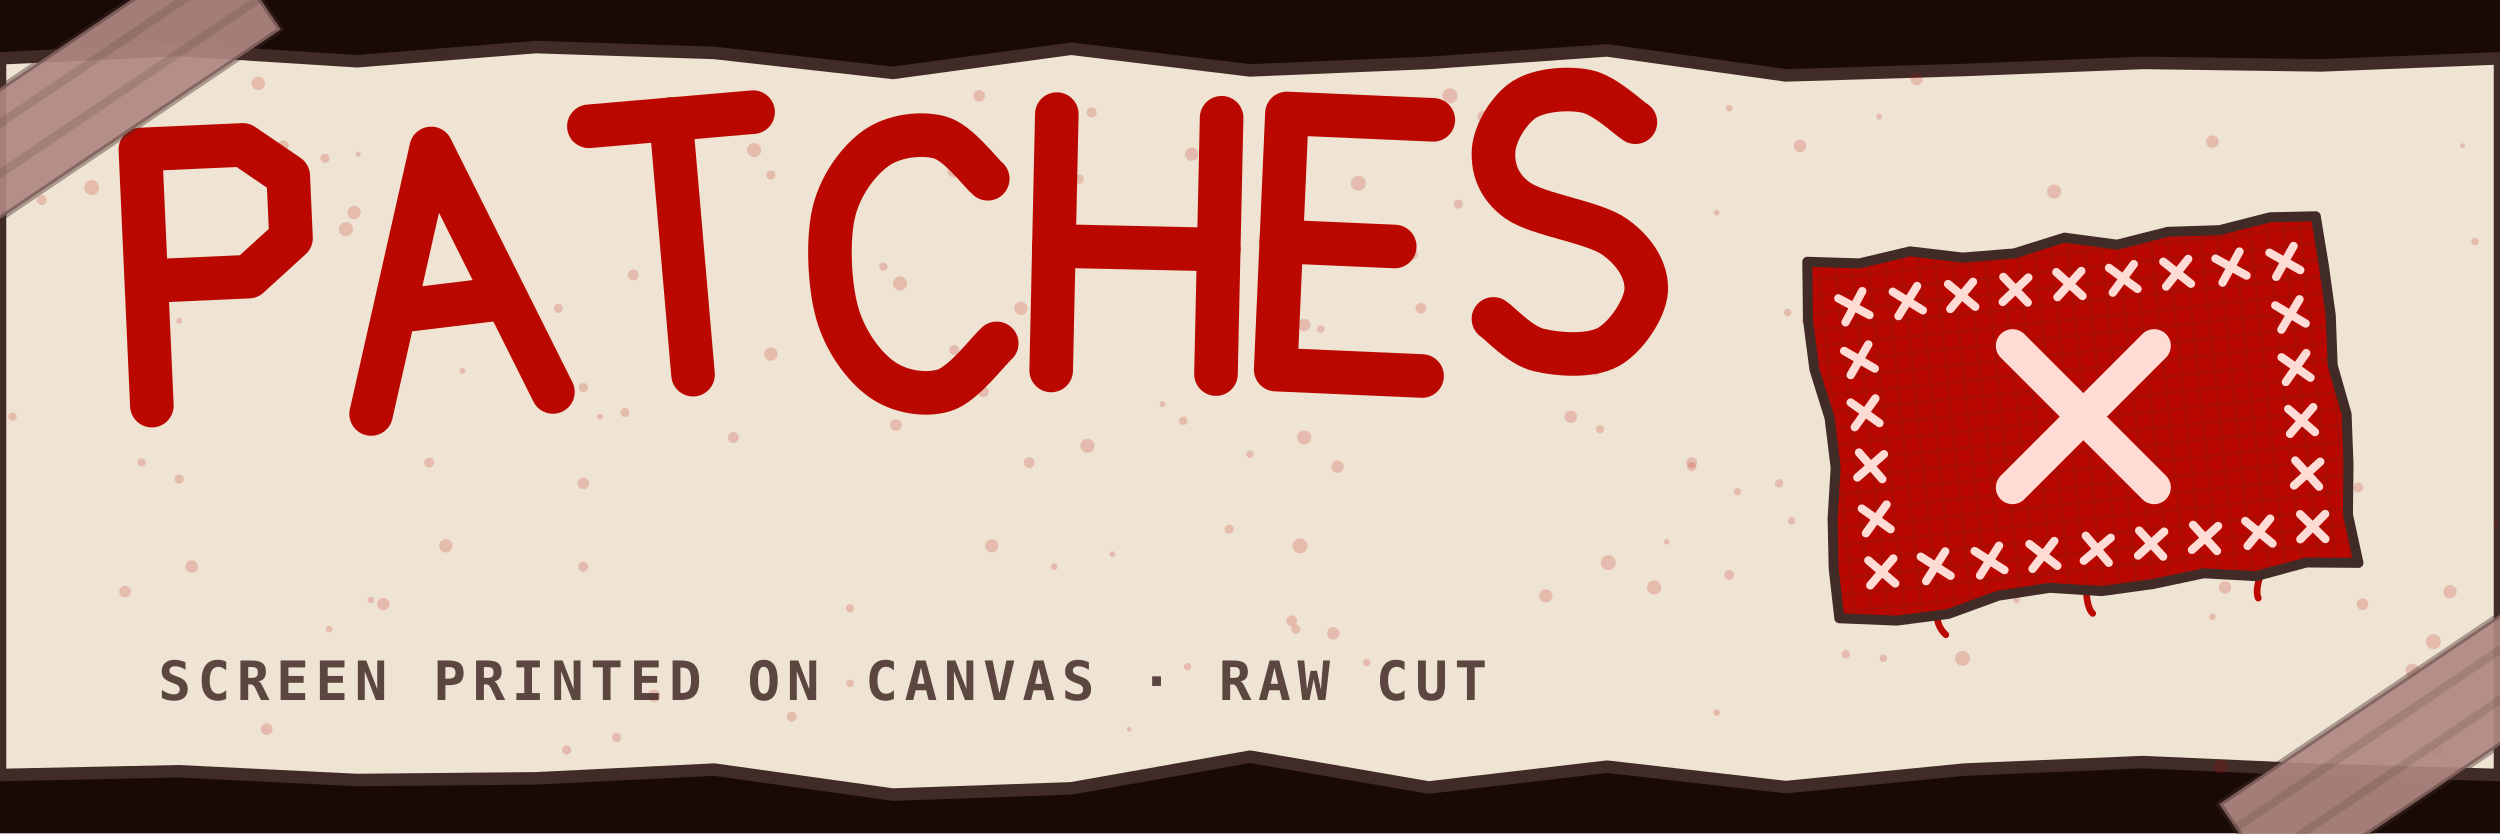
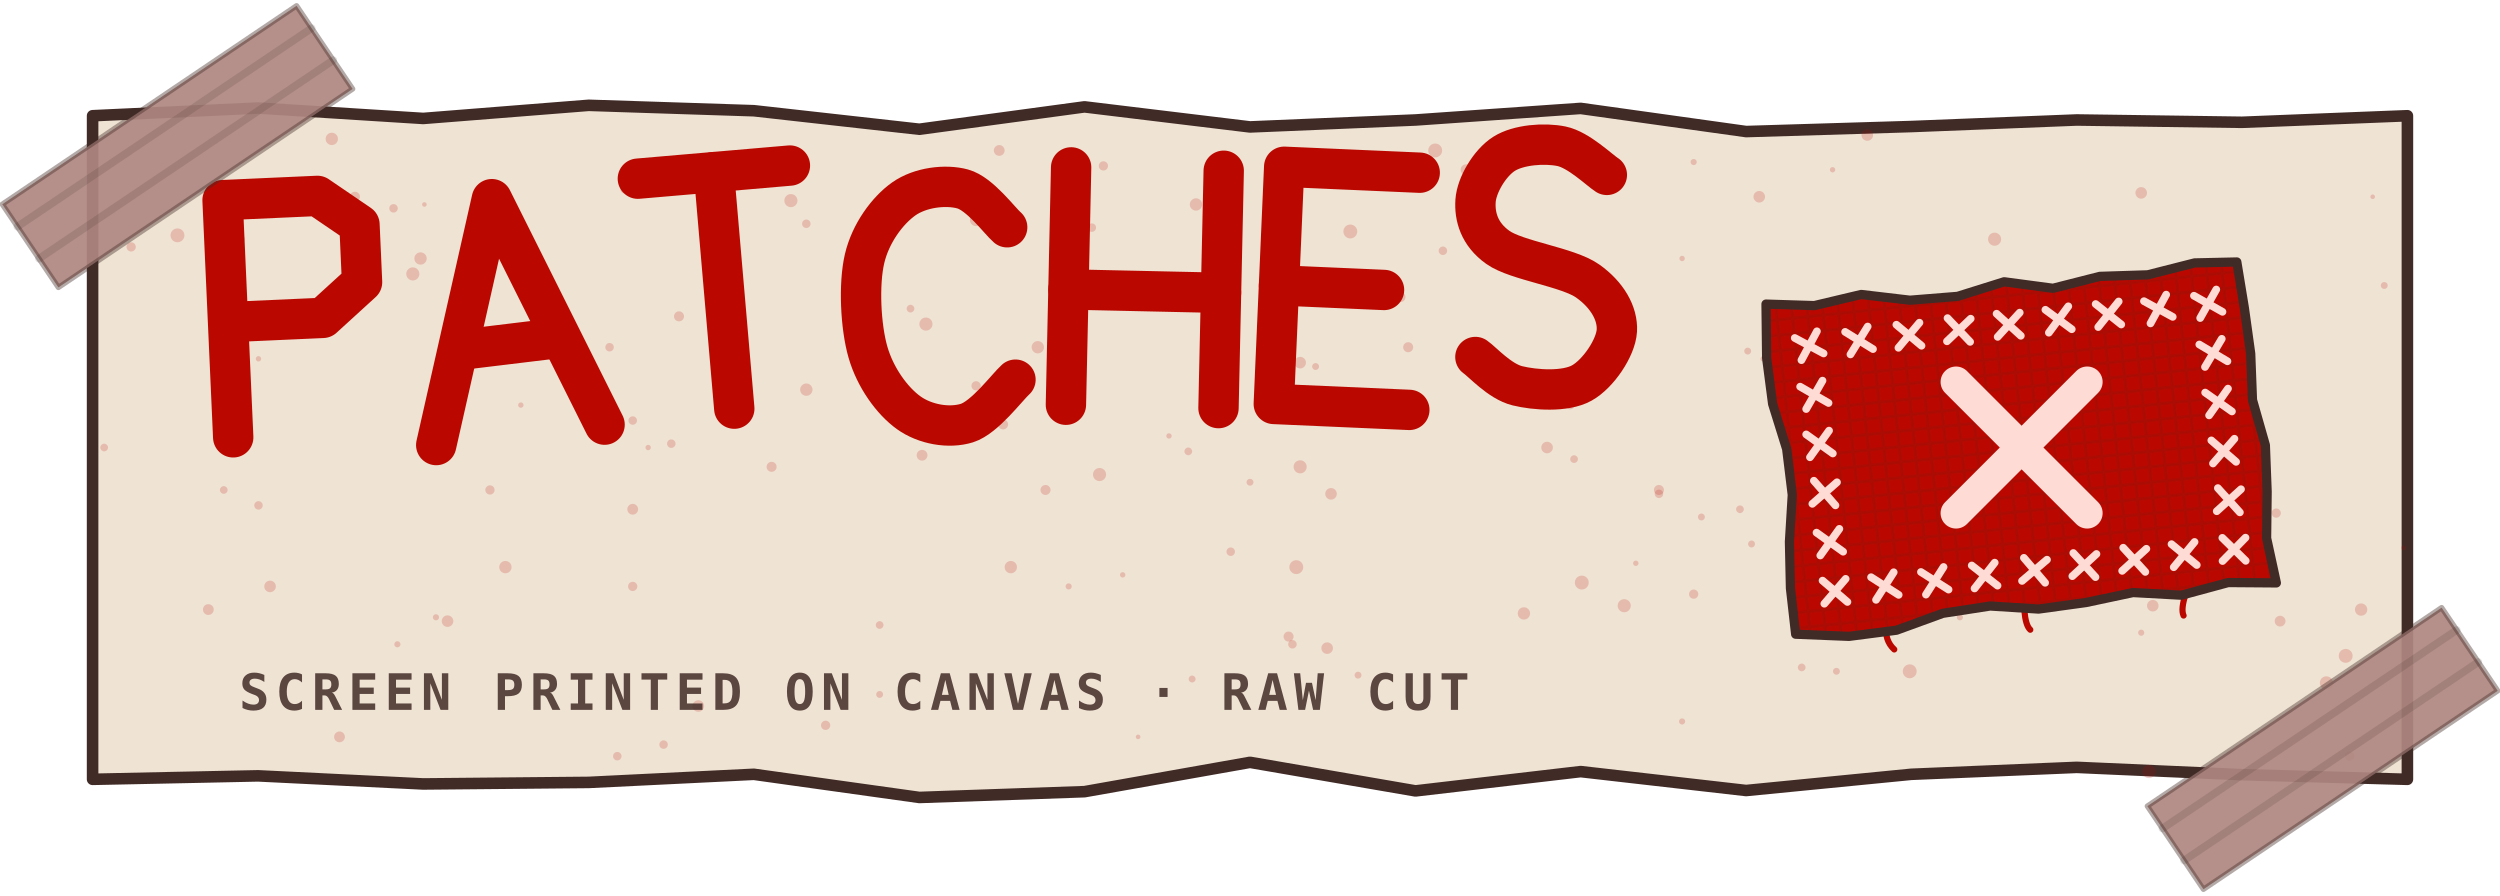
- <svg xmlns="http://www.w3.org/2000/svg" viewBox="0 0 600 200" width="600" height="200">
+ <svg xmlns="http://www.w3.org/2000/svg" viewBox="-24 -16 648 232" width="648" height="232">
  <defs>
    <pattern id="canvas" width="4" height="4" patternUnits="userSpaceOnUse">
      <path d="M0 0.5 H4 M0.5 0 V4" stroke="#412B27" stroke-opacity="0.12" stroke-width="0.8" />
    </pattern>
  </defs>
  <g stroke-linejoin="round" stroke-linecap="round">
-     <rect width="600" height="200" fill="#1A0A07" />
    <path d="M0.0 14.0 L42.9 12.0 L85.7 14.7 L128.6 11.3 L171.4 12.7 L214.3 17.5 L257.1 11.7 L300.0 16.9 L342.9 15.1 L385.7 12.1 L428.6 18.1 L471.4 16.8 L514.3 15.1 L557.1 15.7 L600.0 14.0 L600.0 186.0 L557.1 184.8 L514.3 182.9 L471.4 184.7 L428.6 188.9 L385.7 184.0 L342.9 189.0 L300.0 181.6 L257.1 189.2 L214.3 190.7 L171.4 184.7 L128.6 186.8 L85.7 187.2 L42.9 185.1 L0.0 186.0 Z" fill="#EFE3D3" stroke="#412B27" stroke-width="3" />
    <g fill="#BA0800" fill-opacity="0.18">
      <circle cx="339" cy="61" r="1.3" />
      <circle cx="386" cy="135" r="1.8" />
      <circle cx="317" cy="79" r="0.9" />
      <circle cx="134" cy="74" r="1.1" />
      <circle cx="427" cy="116" r="1.0" />
      <circle cx="215" cy="102" r="1.4" />
      <circle cx="34" cy="111" r="1.0" />
      <circle cx="229" cy="84" r="1.2" />
      <circle cx="455" cy="144" r="1.7" />
      <circle cx="235" cy="23" r="1.4" />
      <circle cx="150" cy="99" r="1.1" />
      <circle cx="144" cy="100" r="0.7" />
      <circle cx="148" cy="177" r="1.1" />
      <circle cx="152" cy="66" r="1.3" />
      <circle cx="284" cy="101" r="1.0" />
      <circle cx="417" cy="118" r="0.9" />
      <circle cx="579" cy="161" r="1.7" />
      <circle cx="406" cy="111" r="1.3" />
      <circle cx="245" cy="74" r="1.6" />
      <circle cx="311" cy="151" r="1.1" />
      <circle cx="185" cy="42" r="1.1" />
      <circle cx="204" cy="146" r="1.0" />
      <circle cx="406" cy="112" r="1.1" />
      <circle cx="140" cy="136" r="1.2" />
      <circle cx="430" cy="125" r="0.9" />
      <circle cx="328" cy="159" r="0.9" />
      <circle cx="397" cy="141" r="1.7" />
      <circle cx="279" cy="97" r="0.7" />
      <circle cx="415" cy="138" r="1.2" />
      <circle cx="295" cy="127" r="1.1" />
      <circle cx="259" cy="43" r="1.1" />
      <circle cx="92" cy="145" r="1.5" />
      <circle cx="103" cy="111" r="1.2" />
      <circle cx="238" cy="131" r="1.6" />
      <circle cx="253" cy="136" r="0.8" />
      <circle cx="313" cy="78" r="1.5" />
      <circle cx="138" cy="33" r="1.2" />
      <circle cx="341" cy="74" r="1.3" />
      <circle cx="508" cy="126" r="1.7" />
      <circle cx="46" cy="136" r="1.5" />
      <circle cx="543" cy="77" r="1.0" />
      <circle cx="443" cy="157" r="1.0" />
      <circle cx="107" cy="131" r="1.6" />
      <circle cx="460" cy="19" r="1.5" />
      <circle cx="79" cy="151" r="0.8" />
      <circle cx="451" cy="28" r="0.7" />
      <circle cx="3" cy="100" r="1.0" />
      <circle cx="433" cy="77" r="0.7" />
      <circle cx="371" cy="143" r="1.6" />
      <circle cx="86" cy="37" r="0.6" />
      <circle cx="181" cy="36" r="1.7" />
      <circle cx="555" cy="130" r="1.4" />
      <circle cx="557" cy="111" r="1.1" />
      <circle cx="594" cy="58" r="0.9" />
      <circle cx="533" cy="184" r="1.7" />
      <circle cx="310" cy="149" r="1.3" />
      <circle cx="229" cy="41" r="1.6" />
      <circle cx="140" cy="116" r="1.4" />
      <circle cx="267" cy="133" r="0.7" />
      <circle cx="64" cy="175" r="1.4" />
      <circle cx="238" cy="45" r="1.0" />
      <circle cx="204" cy="164" r="0.9" />
      <circle cx="30" cy="142" r="1.4" />
      <circle cx="78" cy="38" r="1.1" />
      <circle cx="599" cy="126" r="0.6" />
      <circle cx="43" cy="77" r="0.7" />
      <circle cx="432" cy="35" r="1.5" />
      <circle cx="545" cy="74" r="1.1" />
      <circle cx="68" cy="52" r="1.4" />
      <circle cx="62" cy="20" r="1.6" />
      <circle cx="534" cy="141" r="1.5" />
      <circle cx="285" cy="160" r="0.9" />
      <circle cx="588" cy="142" r="1.6" />
      <circle cx="185" cy="85" r="1.6" />
      <circle cx="356" cy="28" r="1.4" />
      <circle cx="286" cy="37" r="1.6" />
      <circle cx="313" cy="105" r="1.7" />
      <circle cx="471" cy="158" r="1.8" />
      <circle cx="104" cy="33" r="1.7" />
      <circle cx="546" cy="54" r="0.7" />
      <circle cx="83" cy="55" r="1.7" />
      <circle cx="350" cy="49" r="1.1" />
      <circle cx="566" cy="117" r="1.2" />
      <circle cx="384" cy="55" r="1.3" />
      <circle cx="529" cy="58" r="0.8" />
      <circle cx="94" cy="71" r="1.1" />
      <circle cx="461" cy="130" r="1.0" />
      <circle cx="38" cy="46" r="1.4" />
      <circle cx="412" cy="51" r="0.7" />
      <circle cx="567" cy="145" r="1.4" />
      <circle cx="10" cy="48" r="1.2" />
      <circle cx="455" cy="99" r="1.0" />
      <circle cx="22" cy="45" r="1.8" />
      <circle cx="262" cy="27" r="1.2" />
      <circle cx="452" cy="158" r="0.9" />
      <circle cx="493" cy="46" r="1.7" />
      <circle cx="471" cy="86" r="0.9" />
      <circle cx="383" cy="89" r="1.1" />
      <circle cx="212" cy="64" r="1.0" />
      <circle cx="457" cy="131" r="1.5" />
      <circle cx="493" cy="81" r="1.3" />
      <circle cx="494" cy="82" r="1.7" />
      <circle cx="247" cy="111" r="1.3" />
      <circle cx="584" cy="154" r="1.8" />
      <circle cx="176" cy="105" r="1.3" />
      <circle cx="190" cy="172" r="1.2" />
      <circle cx="377" cy="100" r="1.5" />
      <circle cx="271" cy="175" r="0.6" />
      <circle cx="429" cy="75" r="0.9" />
      <circle cx="85" cy="51" r="1.6" />
      <circle cx="261" cy="107" r="1.7" />
      <circle cx="451" cy="83" r="1.1" />
      <circle cx="531" cy="34" r="1.5" />
      <circle cx="531" cy="148" r="0.8" />
      <circle cx="348" cy="23" r="1.8" />
      <circle cx="384" cy="103" r="1.0" />
      <circle cx="300" cy="109" r="0.9" />
      <circle cx="111" cy="89" r="0.7" />
      <circle cx="321" cy="112" r="1.5" />
      <circle cx="309" cy="37" r="1.3" />
      <circle cx="136" cy="180" r="1.1" />
      <circle cx="551" cy="62" r="1.3" />
      <circle cx="320" cy="152" r="1.5" />
      <circle cx="157" cy="167" r="1.5" />
      <circle cx="326" cy="44" r="1.8" />
      <circle cx="318" cy="87" r="0.8" />
      <circle cx="585" cy="180" r="1.2" />
      <circle cx="89" cy="144" r="0.8" />
      <circle cx="43" cy="115" r="1.1" />
      <circle cx="591" cy="35" r="0.6" />
      <circle cx="484" cy="144" r="0.8" />
      <circle cx="216" cy="68" r="1.7" />
      <circle cx="140" cy="93" r="1.1" />
      <circle cx="236" cy="94" r="1.3" />
      <circle cx="540" cy="95" r="1.6" />
      <circle cx="312" cy="131" r="1.8" />
      <circle cx="400" cy="130" r="0.7" />
      <circle cx="415" cy="26" r="0.8" />
      <circle cx="68" cy="35" r="1.3" />
      <circle cx="412" cy="171" r="0.8" />
    </g>
    <g transform="translate(34 36) rotate(-2) scale(4.3956)" fill="none" stroke="#BA0800" stroke-width="2.38" stroke-linecap="round" stroke-linejoin="round">
      <g transform="translate(0.00 -0.07) rotate(-0.57 4.0 7)">
        <path d="M0.00 14.00 L0.00 0.00 L5.60 0.00 L8.00 1.80 L8.00 5.20 L5.60 7.20 L0.00 7.20" />
      </g>
      <g transform="translate(11.40 0.44) rotate(-4.91 5.0 7)">
        <path d="M0.00 14.00 L5.00 0.00 L10.00 14.00" />
        <path d="M2.30 8.60 L7.70 8.60" />
      </g>
      <g transform="translate(24.80 -0.68) rotate(-2.93 4.5 7)">
        <path d="M0.00 0.00 L9.00 0.00" />
        <path d="M4.50 0.00 L4.50 14.00" />
      </g>
      <g transform="translate(37.20 0.67) rotate(-1.12 4.5 7)">
        <path d="M9.00 2.60 C8.58 2.20 7.50 0.53 6.50 0.20 C5.50 -0.13 4.00 -0.03 3.00 0.60 C2.00 1.23 0.93 2.52 0.50 4.00 C0.07 5.48 0.05 7.97 0.40 9.50 C0.75 11.03 1.67 12.45 2.60 13.20 C3.53 13.95 4.93 14.27 6.00 14.00 C7.07 13.73 8.50 12.00 9.00 11.60" />
      </g>
      <g transform="translate(49.60 0.03) rotate(3.26 4.5 7)">
        <path d="M0.00 0.00 L0.00 14.00" />
        <path d="M9.00 0.00 L9.00 14.00" />
        <path d="M0.00 7.20 L9.00 7.20" />
      </g>
      <g transform="translate(62.00 0.48) rotate(4.51 4.0 7)">
        <path d="M8.00 0.00 L0.00 0.00 L0.00 14.00 L8.00 14.00" />
        <path d="M0.00 7.00 L6.20 7.00" />
      </g>
      <g transform="translate(73.40 -0.44) rotate(-0.43 4.25 7)">
        <path d="M8.20 1.80 C7.77 1.50 6.60 0.25 5.60 0.00 C4.60 -0.25 3.07 -0.20 2.20 0.30 C1.33 0.80 0.50 2.08 0.40 3.00 C0.30 3.92 0.53 4.97 1.60 5.80 C2.67 6.63 5.67 7.13 6.80 8.00 C7.93 8.87 8.50 10.00 8.40 11.00 C8.30 12.00 7.20 13.50 6.20 14.00 C5.20 14.50 3.43 14.30 2.40 14.00 C1.37 13.70 0.40 12.50 0.00 12.20" />
      </g>
    </g>
    <text x="38" y="168" font-family="ui-monospace, Menlo, monospace" font-size="13" font-weight="700" letter-spacing="1.6" fill="#412B27" fill-opacity="0.85">SCREEN PRINTED ON CANVAS · RAW CUT</text>
    <g transform="rotate(-6 500.0 100.0)">
      <path d="M460.3 142 q-0.9 4 1.4 6.6" fill="none" stroke="#BA0800" stroke-width="1.6" />
      <path d="M496.3 142 q-0.1 4 1.0 5.2" fill="none" stroke="#BA0800" stroke-width="1.6" />
      <path d="M538.4 142 q-1.8 4 -1.2 5.7" fill="none" stroke="#BA0800" stroke-width="1.6" />
      <path d="M438.0 56.1 L450.4 57.8 L462.8 56.2 L475.2 59.0 L487.6 59.3 L500.0 56.8 L512.4 59.8 L524.8 58.0 L537.2 58.9 L549.6 57.1 L560.5 58.0 L561.2 70.0 L561.6 82.0 L560.8 94.0 L562.9 106.0 L562.1 118.0 L560.7 130.0 L562.0 141.8 L549.6 140.4 L537.2 142.4 L524.8 140.4 L512.4 141.7 L500.0 142.1 L487.6 140.0 L475.2 140.6 L462.8 143.7 L450.4 144.0 L436.7 142.0 L436.6 130.0 L437.6 118.0 L439.6 106.0 L439.4 94.0 L437.0 82.0 L436.7 70.0 Z" fill="#BA0800" stroke="#412B27" stroke-width="2.4" />
      <path d="M438.0 56.1 L450.4 57.8 L462.8 56.2 L475.2 59.0 L487.6 59.3 L500.0 56.8 L512.4 59.8 L524.8 58.0 L537.2 58.9 L549.6 57.1 L560.5 58.0 L561.2 70.0 L561.6 82.0 L560.8 94.0 L562.9 106.0 L562.1 118.0 L560.7 130.0 L562.0 141.8 L549.6 140.4 L537.2 142.4 L524.8 140.4 L512.4 141.7 L500.0 142.1 L487.6 140.0 L475.2 140.6 L462.8 143.7 L450.4 144.0 L436.7 142.0 L436.6 130.0 L437.6 118.0 L439.6 106.0 L439.4 94.0 L437.0 82.0 L436.7 70.0 Z" fill="url(#canvas)" />
      <g fill="none" stroke="#FEDBD5" stroke-width="2" stroke-linecap="round">
        <path d="M-3.0 -3.0 L3.0 3.0 M3.0 -3.0 L-3.0 3.0" transform="translate(448.0 68.0) rotate(-10.8)" />
        <path d="M-3.0 -3.0 L3.0 3.0 M3.0 -3.0 L-3.0 3.0" transform="translate(461.0 68.0) rotate(-7.3)" />
        <path d="M-3.0 -3.0 L3.0 3.0 M3.0 -3.0 L-3.0 3.0" transform="translate(474.0 68.0) rotate(0.9)" />
        <path d="M-3.0 -3.0 L3.0 3.0 M3.0 -3.0 L-3.0 3.0" transform="translate(487.0 68.0) rotate(7.4)" />
        <path d="M-3.0 -3.0 L3.0 3.0 M3.0 -3.0 L-3.0 3.0" transform="translate(500.0 68.0) rotate(3.3)" />
        <path d="M-3.0 -3.0 L3.0 3.0 M3.0 -3.0 L-3.0 3.0" transform="translate(513.0 68.0) rotate(-2.6)" />
        <path d="M-3.0 -3.0 L3.0 3.0 M3.0 -3.0 L-3.0 3.0" transform="translate(526.0 68.0) rotate(-0.4)" />
        <path d="M-3.0 -3.0 L3.0 3.0 M3.0 -3.0 L-3.0 3.0" transform="translate(539.0 68.0) rotate(-10.4)" />
        <path d="M-3.0 -3.0 L3.0 3.0 M3.0 -3.0 L-3.0 3.0" transform="translate(552.0 68.0) rotate(-9.6)" />
        <path d="M-3.0 -3.0 L3.0 3.0 M3.0 -3.0 L-3.0 3.0" transform="translate(448.0 132.0) rotate(1.6)" />
        <path d="M-3.0 -3.0 L3.0 3.0 M3.0 -3.0 L-3.0 3.0" transform="translate(461.0 132.0) rotate(-6.4)" />
        <path d="M-3.0 -3.0 L3.0 3.0 M3.0 -3.0 L-3.0 3.0" transform="translate(474.0 132.0) rotate(-6.5)" />
        <path d="M-3.0 -3.0 L3.0 3.0 M3.0 -3.0 L-3.0 3.0" transform="translate(487.0 132.0) rotate(-1.0)" />
        <path d="M-3.0 -3.0 L3.0 3.0 M3.0 -3.0 L-3.0 3.0" transform="translate(500.0 132.0) rotate(10.6)" />
        <path d="M-3.0 -3.0 L3.0 3.0 M3.0 -3.0 L-3.0 3.0" transform="translate(513.0 132.0) rotate(8.4)" />
        <path d="M-3.0 -3.0 L3.0 3.0 M3.0 -3.0 L-3.0 3.0" transform="translate(526.0 132.0) rotate(8.6)" />
        <path d="M-3.0 -3.0 L3.0 3.0 M3.0 -3.0 L-3.0 3.0" transform="translate(539.0 132.0) rotate(0.5)" />
        <path d="M-3.0 -3.0 L3.0 3.0 M3.0 -3.0 L-3.0 3.0" transform="translate(552.0 132.0) rotate(5.5)" />
        <path d="M-3.0 -3.0 L3.0 3.0 M3.0 -3.0 L-3.0 3.0" transform="translate(448.0 80.8) rotate(-9.1)" />
        <path d="M-3.0 -3.0 L3.0 3.0 M3.0 -3.0 L-3.0 3.0" transform="translate(448.0 93.6) rotate(-3.4)" />
        <path d="M-3.0 -3.0 L3.0 3.0 M3.0 -3.0 L-3.0 3.0" transform="translate(448.0 106.4) rotate(9.8)" />
        <path d="M-3.0 -3.0 L3.0 3.0 M3.0 -3.0 L-3.0 3.0" transform="translate(448.0 119.2) rotate(-3.4)" />
        <path d="M-3.0 -3.0 L3.0 3.0 M3.0 -3.0 L-3.0 3.0" transform="translate(552.0 80.8) rotate(-8.2)" />
        <path d="M-3.0 -3.0 L3.0 3.0 M3.0 -3.0 L-3.0 3.0" transform="translate(552.0 93.6) rotate(-3.8)" />
        <path d="M-3.0 -3.0 L3.0 3.0 M3.0 -3.0 L-3.0 3.0" transform="translate(552.0 106.4) rotate(1.9)" />
        <path d="M-3.0 -3.0 L3.0 3.0 M3.0 -3.0 L-3.0 3.0" transform="translate(552.0 119.2) rotate(8.8)" />
      </g>
    </g>
    <path d="M483.0 83.0 L517.0 117.0 M517.0 83.0 L483.0 117.0" stroke="#FEDBD5" stroke-width="8" />
    <g transform="translate(22 22) rotate(-34)">
      <rect x="-46" y="-13" width="92" height="26" fill="#AF8781" fill-opacity="0.92" stroke="#412B27" stroke-opacity="0.4" stroke-width="1.4" />
      <path d="M-46 -6 H46 M-46 4 H46" stroke="#412B27" stroke-opacity="0.15" stroke-width="2" />
    </g>
    <g transform="translate(578 178) rotate(-34)">
      <rect x="-46" y="-13" width="92" height="26" fill="#AF8781" fill-opacity="0.92" stroke="#412B27" stroke-opacity="0.4" stroke-width="1.4" />
      <path d="M-46 -6 H46 M-46 4 H46" stroke="#412B27" stroke-opacity="0.15" stroke-width="2" />
    </g>
  </g>
</svg>
